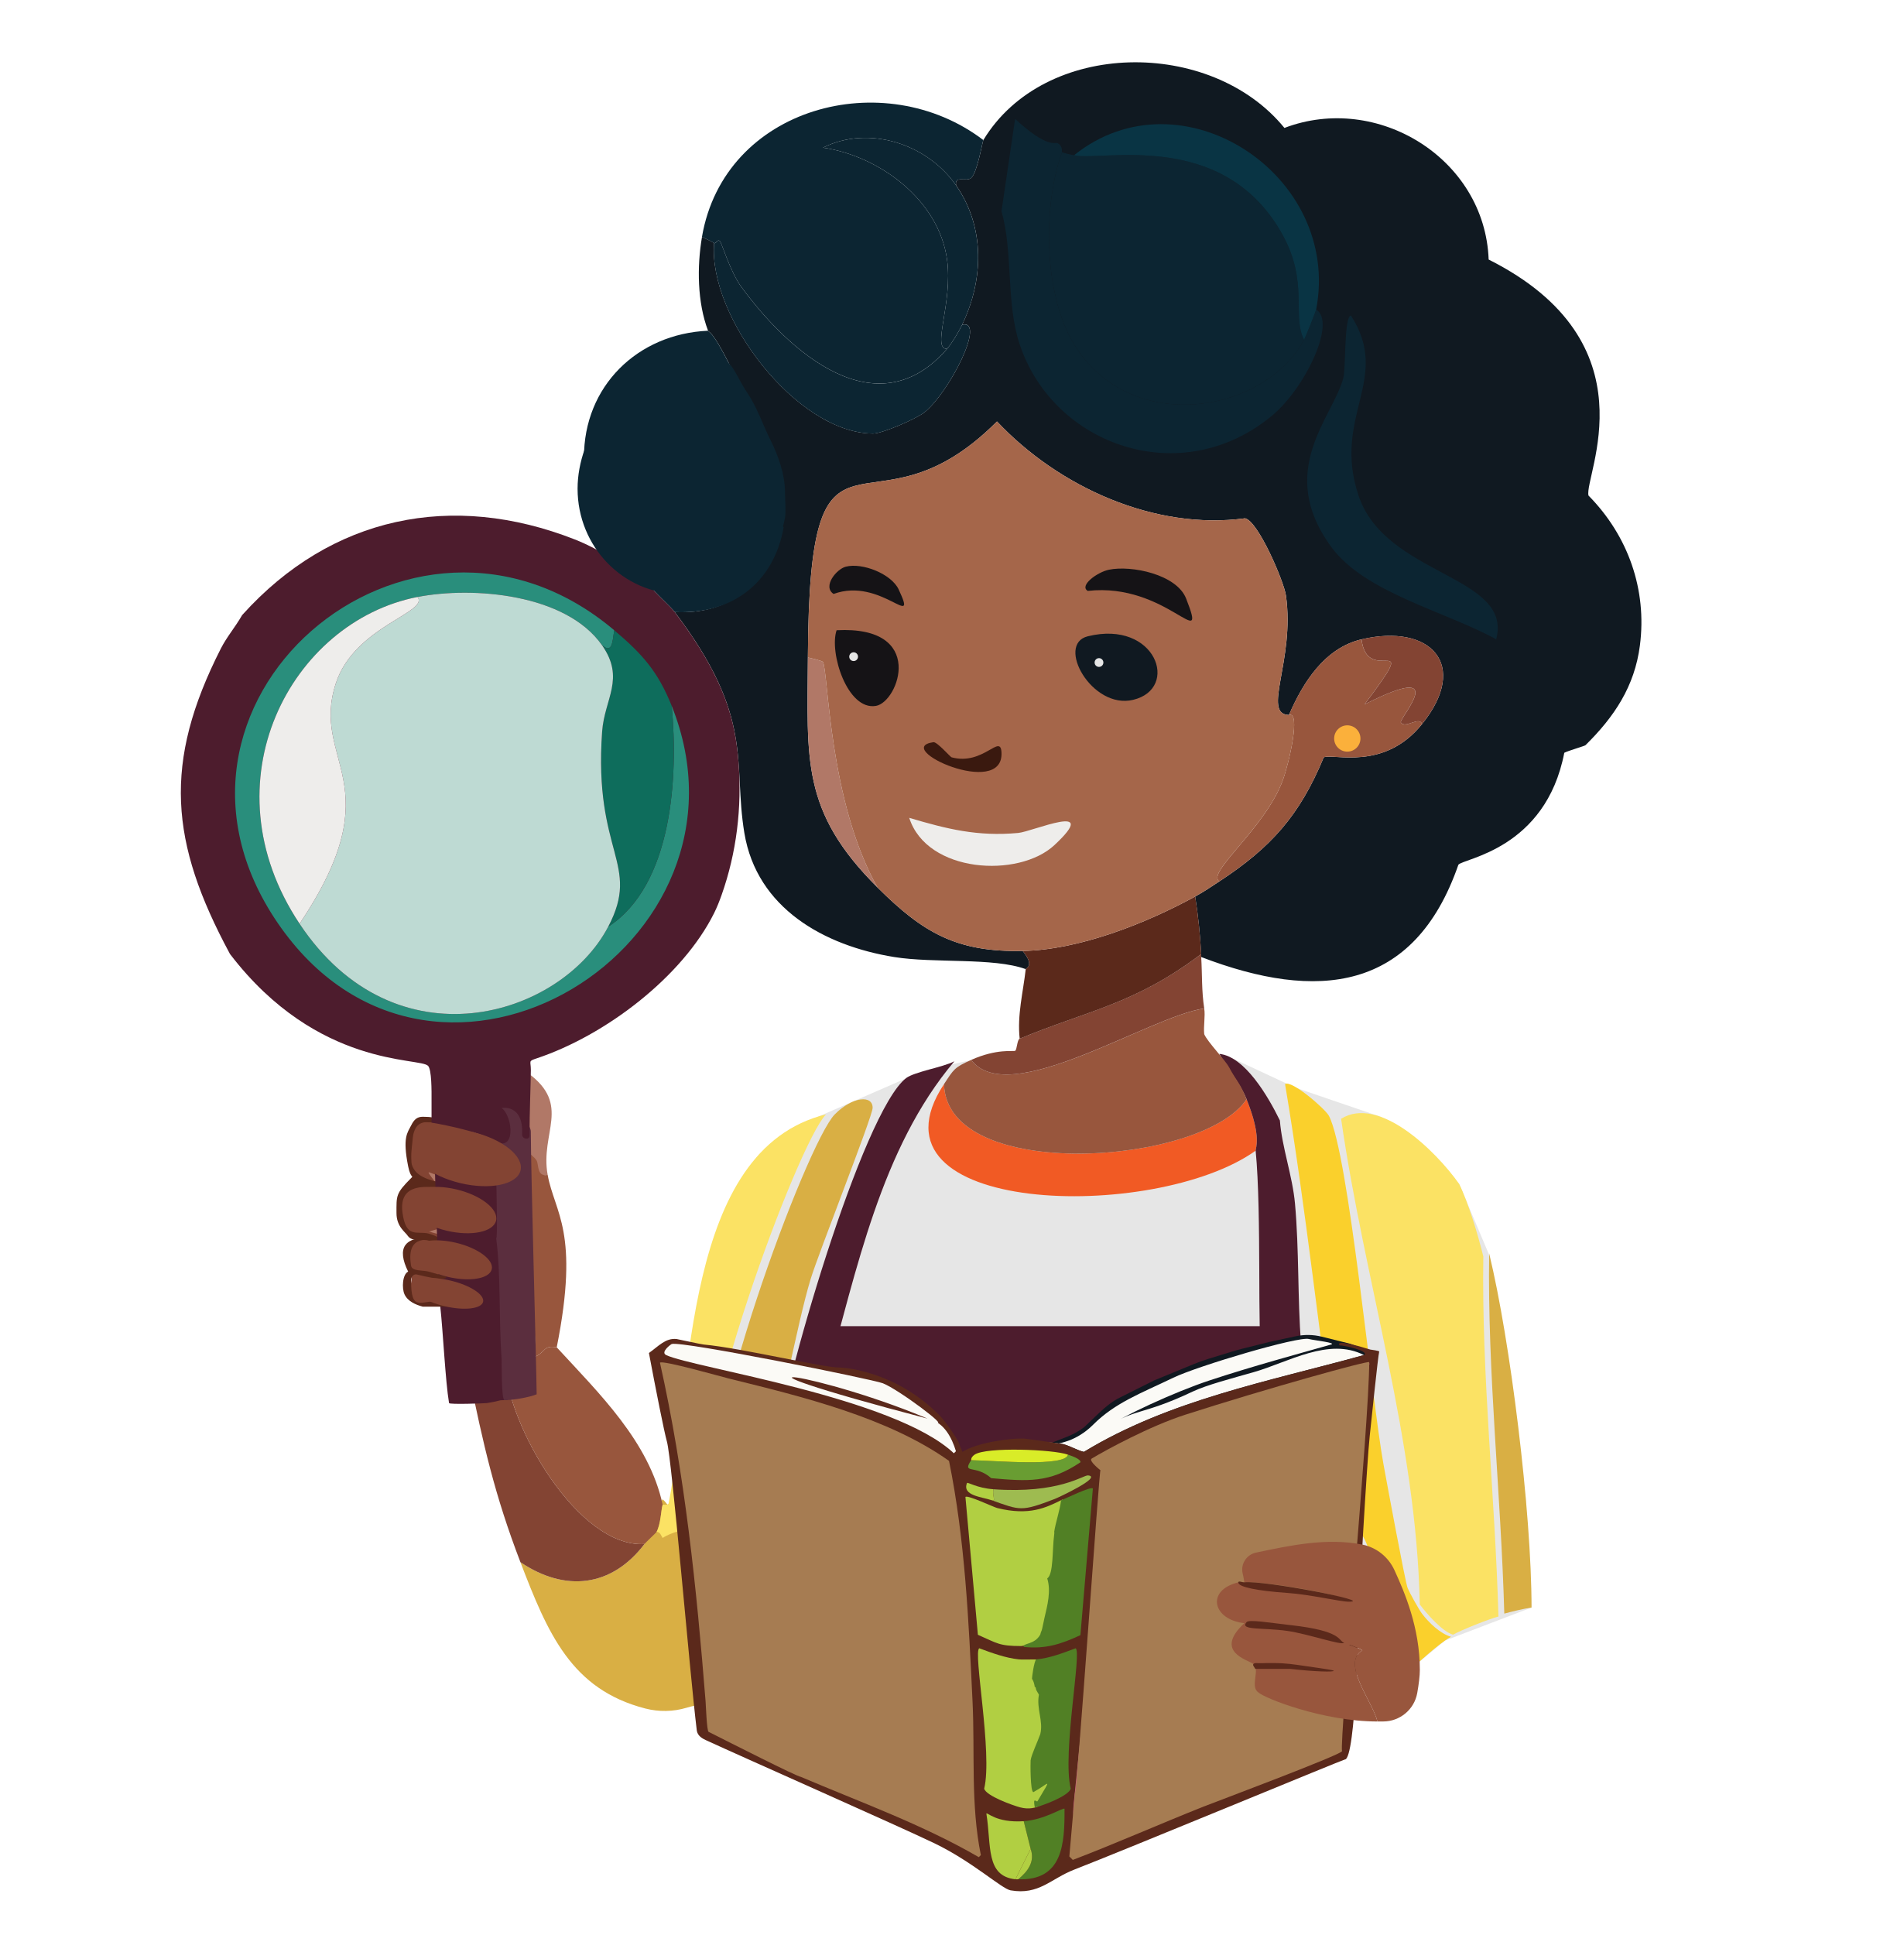
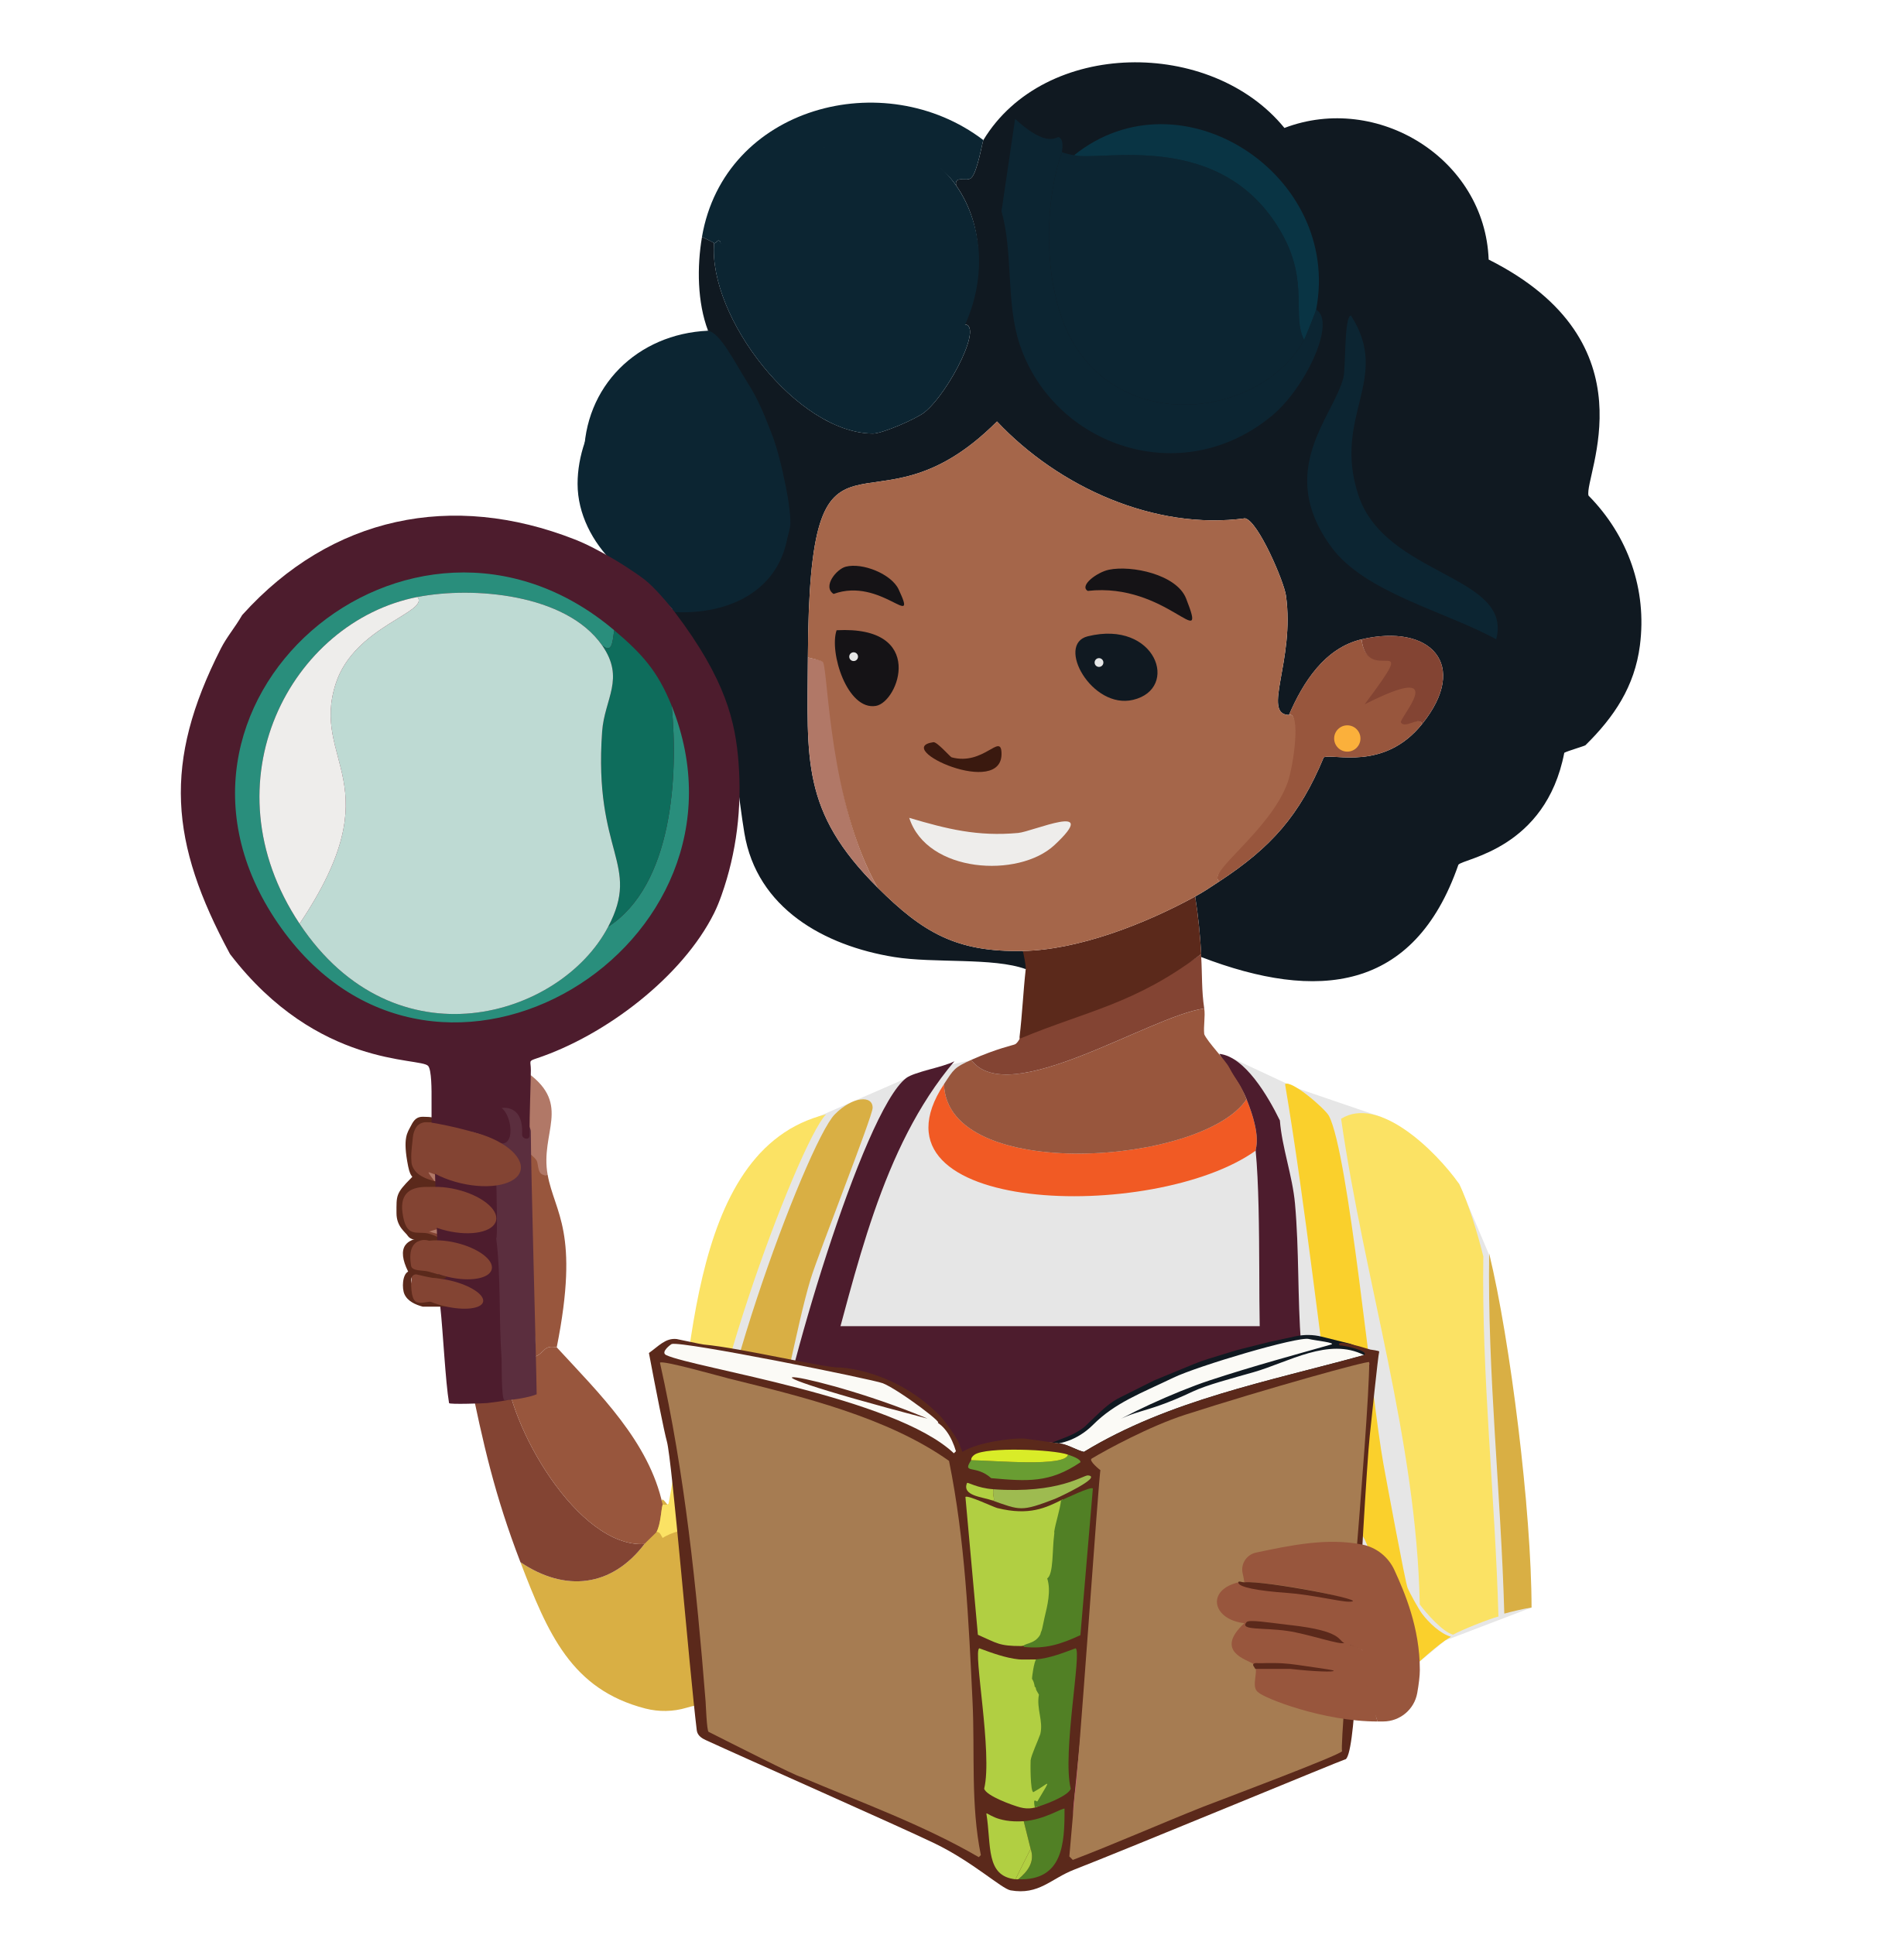
<svg xmlns="http://www.w3.org/2000/svg" viewBox="0 0 1041 1058">
  <defs>
    <style>.cls-1{fill:#834433;}.cls-1,.cls-2,.cls-3,.cls-4,.cls-5,.cls-6,.cls-7,.cls-8,.cls-9,.cls-10,.cls-11,.cls-12,.cls-13,.cls-14,.cls-15,.cls-16,.cls-17,.cls-18,.cls-19,.cls-20,.cls-21,.cls-22,.cls-23,.cls-24,.cls-25,.cls-26,.cls-27,.cls-28,.cls-29,.cls-30{stroke-width:0px;}.cls-2{fill:#3a190f;}.cls-3{fill:#4d1c2d;}.cls-4{fill:#fad02c;}.cls-5{fill:#e6e6e6;}.cls-6{fill:#eeedeb;}.cls-7{fill:#bedad3;}.cls-8{fill:#a67c52;}.cls-9{fill:#518025;}.cls-10{fill:#a5664a;}.cls-11{fill:#fbe264;}.cls-12{fill:#5b2e3e;}.cls-13{fill:#98563d;}.cls-14{fill:#b1cf42;}.cls-15{fill:#699d32;}.cls-16{fill:#298e7c;}.cls-17{fill:#151316;}.cls-18{fill:#d9af44;}.cls-19{fill:#093444;}.cls-20{fill:#fbfaf6;}.cls-21{fill:#f15a24;}.cls-22{fill:#0e6d5c;}.cls-23{fill:#5b291b;}.cls-24{fill:#9ebb50;}.cls-25{fill:#d65989;}.cls-26{fill:#d9ec28;}.cls-27{fill:#b17867;}.cls-28{fill:#fbb03b;}.cls-29{fill:#101921;}.cls-30{fill:#0c2532;}</style>
  </defs>
  <g id="white_shirt">
    <polygon class="cls-5" points="414.84 631.38 432.14 617.2 505.88 585.06 539.3 577.87 588.85 598.95 660.77 591.08 673.63 578.55 708.13 594.64 754.92 610.62 797.82 647.29 814.65 687.09 834.18 818.35 837.41 878.96 790.09 897.03 768.61 914.85 702.63 818.35 481.85 824.66 380.44 822.55 414.84 631.38" />
  </g>
  <g id="woman">
    <path class="cls-27" d="m243.93,709.65c-5.99,1.12-11.51-.78-12.78-3.19-.86-1.64.27-21.86.15-22.19-.17-.48,1.75-1.08,1.6-1.6-14.38-47.92,4.95-39.92-1.6-44.72,2.22,1.63,9.44-3.61,11.03-1.77,1.49,1.72,3.78,10.9,4.79,12.78,9.61,17.81-6.66,41.71-3.19,60.7Z" />
    <path class="cls-18" d="m376.5,840.62c20.55,28.12.58,59.33,7.32,91.28-2.54.32-5.55.99-8.5,1.87-7.3,2.18-15.1,2.29-22.49.39-40.45-10.44-53.31-41.05-68.28-80.02,24.52,16.58,49.93,13.62,67.83-9.93.73-.96,9.52-23.94,9.73-24.36,2.02-.08,13.59,19.69,14.38,20.76Z" />
    <path class="cls-1" d="m276.29,746.61c1.33,32.64,39.79,99.81,76.1,97.61-17.9,23.55-43.31,26.5-67.83,9.93-14.06-36.62-20.37-64.48-28.12-102.57q9.93-2.48,19.85-4.96Z" />
    <path class="cls-1" d="m271.08,623.4c7.75,3.44,6.74-5.01,13.48-.86.58,1.87-.65,9.71,2.49,8.85.14.52,1.43,2.72,1.6,3.19-.12.77-.57,1.09-.78,1.19-8.78,4.26-8.8,14.78-29.57,13.19-.25-.02-.87.13-1.39.47-.32.21-22.44-8.82-22.57-8.46-.17.48,2.6,4.02,3.19,4.79.32.41,23.65,9.18,23.96,9.58,1.34,1.76,3.13,2.68,3.19,3.19.27,2.28-.4,1.99,0,4.79.5,3.53-1.71.2-1.6,4.79-1.52.13-6.5,3.08-7.99,3.19-8.05.63.01.86-7.99,0-11.66-1.25-22.57,10.56-27.15-3.19-6.39-19.17,10.85-19.98,6.39-25.56-6.39-7.99-1.35-13.83-1.35-23.34,2.36-5.49,2.26-5.1,2.95-5.41,7.44-3.34,34.9,5.94,43.13,9.58Z" />
    <path class="cls-1" d="m245.53,676.11c1.83,10.93,1.21,26.46,2.64,37.42-3.27.67-6.51-.78-9.03-.68-5.28.21-6.45.92-9.58,0-.67-.2-3.28-.96-4.79-3.19-2.55-3.77,1.31-6.88,0-14.38-.58-3.34-1.63-4.36-1.6-7.99.02-1.69.07-4.15,1.6-6.39,1.36-1.99,2.47-1.73,3.19-3.19,1.79-3.63-2.79-9.77-3.19-9.58-.28.13.5,3.7,20.76,7.99Z" />
    <path class="cls-23" d="m234.35,674.51c.85.21,5.5,1.56,6.39,3.19.51.94-2.17,1.91-3.19,1.6-6.21-1.91-2.66-.95-11.35-1.61-1.18-.09-2.63-.99-3.26-2-1.28-2.04-6.15-4.97-6.15-12.37,0-9.58-.48-10.7,7.99-19.17,1.6-1.6-.19.66-1.6-6.39-3.19-15.97-.37-18.42,1.6-22.36,1.6-3.19,3.19-4.79,6.39-4.79,9.58,0,7.99,2.32,7.99,3.19l-6.02-.21c-2.48-.09-4.83,1.22-5.96,3.42-.78,1.52-1.28,3.18-1.45,4.91l-.72,7.23c-.22,2.2-.17,4.42,0,6.63.11,1.48.88,2.76,1.38,3.58,5.58,9.23,31.94,8.64,31.94,9.58,0,1.08.39,3.25-1.6,3.19-9.72-.28-39.69-11.79-36.66,10.92,1.92,14.37,7.91,9.85,14.3,11.44Z" />
-     <path class="cls-29" d="m896.68,352.87c-2.9,22.53-14.12,39.17-29.78,54.59-.44.43-9.74,3.12-11.58,4.14-10.19,52.73-55.14,57.72-57.9,61.21-24.18,69.66-77.22,74.8-140.62,50.46-.03-.55.03-1.1,0-1.65-.57-10.22-1.67-21.27-3.31-31.43,5.18-2.84,8.46-5.14,13.23-8.27,28.25-18.55,43.89-35.99,57.08-67.83,5.29-2.28,32.94,7.71,53.77-18.2,26.18-32.56,4.53-55.13-33.09-46.32-20.13,4.71-32.04,23.56-39.7,41.36-15.01-.47,3.37-29.75-1.65-65.35-1.06-7.51-15.1-40.55-22.33-42.19-49.48,6.71-101.98-17.14-135.66-52.94-70.71,70.91-102.65-19.84-103.4,129.04-.28,55.73-3.78,84.08,38.05,125.73,24.89,24.78,43.21,35.44,79.41,34.74,6.78,8.29,1.72,9.36,1.65,9.93-17.66-6.45-50.2-3.09-71.96-6.62-38.16-6.18-75.06-26.6-81.89-67.83-6.43-38.83,5.84-62.88-38.05-120.77,30.59,1.47,51.47-15.65,57.08-46.7,6.74-37.33-12.17-58.98-27.3-88.96-9.56-18.95-11.2-17.19-11.58-18.2-5.89-15.46-6.09-35.08-3.31-51.29,2.19,1.12,4.47,2.11,6.62,3.31-3.31,40.52,45.35,104,86.85,104.22,5.14.03,23.71-8.08,28.12-11.58,13.5-10.71,33.92-50.77,20.68-47.98,11.66-24.31,12.69-53.02-3.31-76.1-1.1-5.81,5.65-1.73,8.27-4.14,3.38-3.1,6.06-19.75,6.62-20.68,33.37-55.13,124.46-55.9,164.61-6.62,50.86-19.38,109.63,16.78,111.67,71.96,90.86,45.64,52,118.44,54.59,129.04,21.76,22.08,32.03,51.53,28.12,81.89Z" />
+     <path class="cls-29" d="m896.68,352.87c-2.9,22.53-14.12,39.17-29.78,54.59-.44.43-9.74,3.12-11.58,4.14-10.19,52.73-55.14,57.72-57.9,61.21-24.18,69.66-77.22,74.8-140.62,50.46-.03-.55.03-1.1,0-1.65-.57-10.22-1.67-21.27-3.31-31.43,5.18-2.84,8.46-5.14,13.23-8.27,28.25-18.55,43.89-35.99,57.08-67.83,5.29-2.28,32.94,7.71,53.77-18.2,26.18-32.56,4.53-55.13-33.09-46.32-20.13,4.71-32.04,23.56-39.7,41.36-15.01-.47,3.37-29.75-1.65-65.35-1.06-7.51-15.1-40.55-22.33-42.19-49.48,6.71-101.98-17.14-135.66-52.94-70.71,70.91-102.65-19.84-103.4,129.04-.28,55.73-3.78,84.08,38.05,125.73,24.89,24.78,43.21,35.44,79.41,34.74,6.78,8.29,1.72,9.36,1.65,9.93-17.66-6.45-50.2-3.09-71.96-6.62-38.16-6.18-75.06-26.6-81.89-67.83-6.43-38.83-3.09-64.56-46.99-122.44,30.59,1.47,60.41-13.97,66.02-45.02,6.74-37.33-12.17-58.98-27.3-88.96-9.56-18.95-11.2-17.19-11.58-18.2-5.89-15.46-6.09-35.08-3.31-51.29,2.19,1.12,4.47,2.11,6.62,3.31-3.31,40.52,45.35,104,86.85,104.22,5.14.03,23.71-8.08,28.12-11.58,13.5-10.71,33.92-50.77,20.68-47.98,11.66-24.31,12.69-53.02-3.31-76.1-1.1-5.81,5.65-1.73,8.27-4.14,3.38-3.1,6.06-19.75,6.62-20.68,33.37-55.13,124.46-55.9,164.61-6.62,50.86-19.38,109.63,16.78,111.67,71.96,90.86,45.64,52,118.44,54.59,129.04,21.76,22.08,32.03,51.53,28.12,81.89Z" />
    <path class="cls-30" d="m587.31,84.87c14.11,3.75,81.91-15.21,114.15,43.84,14.14,25.9,4.86,44.1,11.58,57.08-21.85,40.38-94.9,52.82-125.73,2.48-16.67-27.22-17.28-75.45-6.62-105.05,1.7.66,4.71,1.34,6.62,1.65Z" />
-     <path class="cls-30" d="m580.69,83.21c-10.66,29.6-10.06,77.83,6.62,105.05,30.83,50.34,103.88,37.9,125.73-2.48.88-1.63,6.45-15.67,6.62-16.54,11.19,6.95-6.03,42.94-23.99,57.9-49.63,41.35-119.64,16.62-138.14-38.88-7.59-22.79-3.44-49.73-9.93-72.79q3.72-25.23,7.44-50.46c17.85,16.44,21.92,12.61,23.16,13.23,3.22,1.61,2.22,4.86,2.48,4.96Z" />
+     <path class="cls-30" d="m580.69,83.21c-10.66,29.6-10.06,77.83,6.62,105.05,30.83,50.34,103.88,37.9,125.73-2.48.88-1.63,6.45-15.67,6.62-16.54,11.19,6.95-6.03,42.94-23.99,57.9-49.63,41.35-119.64,16.62-138.14-38.88-7.59-22.79-3.44-49.73-9.93-72.79q3.72-25.23,7.44-50.46c17.85,16.44,22.7,9.37,23.95,9.99,3.22,1.61,1.44,8.11,1.69,8.21Z" />
    <path class="cls-30" d="m738.69,172.55c22.36,34.84-10.46,54.82,4.14,98.43,14.79,44.17,84.54,43.42,75.27,78.58-28.01-15.4-71.82-25.43-90.16-50.46-30.79-42.01,1.23-71.25,6.62-92.64,1.31-5.2.34-33.91,4.14-33.91Z" />
    <path class="cls-19" d="m719.66,169.24c-.17.88-5.73,14.91-6.62,16.54-6.72-12.97,2.56-31.18-11.58-57.08-32.25-59.05-100.04-40.09-114.15-43.84,58.41-46.91,146.42,10.69,132.35,84.37Z" />
-     <path class="cls-30" d="m537.68,76.59c-.56.93-3.24,17.58-6.62,20.68-2.62,2.41-9.37-1.67-8.27,4.14-15.84-22.84-47.87-33.17-72.79-20.68,30.93,4.58,63.34,28.6,67.83,61.21,3.28,23.85-8.62,48.92,0,48.8-38.59,44.48-86.73,1.35-112.5-33.91-6.02-8.24-10.68-23.78-11.58-24.82-1.5-1.73-2.09,1.5-3.31.83-2.15-1.19-4.42-2.19-6.62-3.31,12.21-71.29,99.66-94.26,153.86-52.94Z" />
+     <path class="cls-30" d="m537.68,76.59c-.56.93-3.24,17.58-6.62,20.68-2.62,2.41-9.37-1.67-8.27,4.14-15.84-22.84-44.96-22.26-72.79-20.68,48-2.73,70.52,27.66,75,60.27,3.28,23.85-9.62,51.11-1,51-38.59,44.48-110.33,7.17-126-35-3.56-9.57-3.35-23.95-4.25-24.98-1.5-1.73-2.09,1.5-3.31.83-2.15-1.19-4.42-2.19-6.62-3.31,12.21-71.29,99.66-94.26,153.86-52.94Z" />
    <path class="cls-30" d="m517.83,190.75c2.67-3.08,6.44-9.41,8.27-13.23,13.24-2.79-7.18,37.27-20.68,47.98-4.41,3.5-22.99,11.61-28.12,11.58-41.5-.22-90.17-63.71-86.85-104.22,1.22.68,1.81-2.56,3.31-.83.9,1.03,5.56,16.57,11.58,24.82,25.76,35.27,73.9,78.39,112.5,33.91Z" />
-     <path class="cls-30" d="m522.79,101.41c16,23.08,14.97,51.8,3.31,76.1-1.84,3.83-5.6,10.16-8.27,13.23-8.62.11,3.28-24.95,0-48.8-4.48-32.61-36.9-56.63-67.83-61.21,24.92-12.49,56.96-2.16,72.79,20.68Z" />
+     <path class="cls-30" d="m522.79,101.41c16,23.08,15.87,53.29,4.21,77.59-1.84,3.83-6.5,8.67-9.17,11.75-8.62.11,3.28-24.95,0-48.8-4.48-32.61-36.9-56.63-67.83-61.21,24.92-12.49,56.96-2.16,72.79,20.68Z" />
    <path class="cls-30" d="m387.13,180.82c.38,1.01,2.02-.75,11.58,18.2-53.81,3.38-53.3,35.72-79.41,51.29-.15-39.17,29.33-67.77,67.83-69.48Z" />
-     <path class="cls-30" d="m428.49,288.35c-5.61,31.05-28.97,47.79-59.56,46.32-3.84-5.06-22.19-19.97-17.37-23.16,19.33,6.76,40.38,2.3,57.9-8.27,11.01-6.64,16.35-18.82,19.03-14.89Z" />
+     <path class="cls-30" d="m431,291c-3.91,31.31-31.47,45.15-62.06,43.67-3.84-5.06-22.19-19.97-17.37-23.16,19.33,6.76,56.41-27.16,73.43-38.51,6-4,7,10,6,18Z" />
+     <path class="cls-30" d="m429.71,266.21c1.61,7.96,2.95,18.11,2.29,21.79-4.95,27.8-32.7,35.18-60.04,36.71-22.96,1.29-56.15-26.94-56.15-60.17,0-30.41,22.39-62.81,49.73-66.86,2.54-.38,18.83-16.69,21.46-16.69,6.42,0,15.44,18.36,21.85,28.39,5.72,8.94,9.15,17.61,13.06,27.66,3.12,8.01,5.54,17.99,7.8,29.17Z" />
    <path class="cls-27" d="m299.45,642.39c-5.99,1.12-6.33-2.2-7.61-4.61-.86-1.64-3.08-4.47-3.19-4.79-.17-.48,1.75-1.08,1.6-1.6-14.38-47.92,4.95-39.92-1.6-44.72,23.96,17.57,6.58,32.6,10.8,55.72Z" />
    <path class="cls-21" d="m681.61,601.03c8.41,20.9,4.82,26.68,4.96,28.12-55.31,39.5-217.67,35.31-170.4-36.4,1.48,54.19,141.43,44.41,165.44,8.27Z" />
    <path class="cls-3" d="m699.81,612.61c1.14,14.79,6.9,30.31,8.27,45.5,2.3,25.55,1.35,51.31,3.31,76.93,6.92,32.07-19.88,8.07-21.51,4.14-2.51-6.08.07-75.5-3.31-110.02-.14-1.45,3.45-7.22-4.96-28.12-3.8-9.44-10.23-16.21-14.89-24.82,13.94,1.49,26.58,23.09,33.09,36.4Z" />
    <path class="cls-11" d="m797.82,647.29c5.06,10.28,10.46,28.33,13.23,39.7-.98,65.39,6.45,131.29,8.27,196.87-5.37,1.43-20.18,7.32-24.82,9.93-5.82-1.61-14.4-11.47-18.2-16.54-1.75-89.39-30.31-176.9-43.01-265.53,20.59-12.93,51.64,17.35,64.52,35.57Z" />
    <path class="cls-18" d="m837.41,878.96c-3.99.52-10.79,2.22-14.89,3.31-1.82-65.58-9.25-131.48-8.27-196.87,11.49,47.1,23.22,141.46,23.16,193.56Z" />
    <path class="cls-4" d="m777.41,882.15c3.8,5.07,10.16,11.16,15.97,12.78-7.6,4.27-17.69,14.38-25.4,20.43,0-31.24-15.04-55.26-18.2-64.52-3.13-9.2-4.73-10.99-4.96-11.58-.43-1.11-.2-2.96-1.65-6.62-.32-.8-.49-5.56-4.96-16.54-.67-1.65-1.43-8.1-1.65-10.75q-2.48-2.07-4.96-4.14c-10.15-69.43-17.42-139.81-28.95-208.45,3.44-2.48,21.97,13.53,23.99,17.37,10.8,20.57,23.16,153.7,29.78,190.25,1.66,9.16,11.92,64.63,13.23,67.83,1.19,2.89,6.04,11.63,7.78,13.95Z" />
    <path class="cls-13" d="m304.42,736.69c23.17,25.19,50.52,51.62,57.9,86.03-.89,2.96-.96,10.38-3.31,14.89-.22.42-5.89,5.66-6.62,6.62-36.31,2.2-74.77-64.97-76.1-97.61-.08-.54.07-1.11,0-1.65,3.91,1.65,12.64-1.67,16.54-3.31,5.26-2.21,4.34-6.38,11.58-4.96Z" />
    <path class="cls-13" d="m299.45,642.39c3.82,20.94,17.63,30.76,4.96,94.3-7.24-1.41-6.32,2.75-11.58,4.96-.28-21.66-3.22-42.81-3.31-64.52-.02-6.11,2.2-34.77-5.67-40.95.21-.1,4.67-5.62,4.79-6.39.11.33,3.93,3.15,4.79,4.79,1.27,2.41.02,8.93,6.01,7.81Z" />
    <path class="cls-11" d="m451.65,609.3c-15.44,15.64-76.98,182.11-64.52,215.07-2.22,1.77-9.05,10.04-11.58,11.58-.97.59-7.9,1.47-13.23,4.96-.79-1.08-1.29-3.39-3.31-3.31,2.35-4.5,2.42-11.93,3.31-14.89.05-.16,2.92.6,3.31-.83,12.87-65.88,7.69-193.36,86.03-212.59Z" />
    <path class="cls-18" d="m418.4,796.24c-.09.22-2.6-.69-3.31.83-1.59,3.37-1.35,10.3-1.65,10.75-3.15,4.67-15.7,11.91-21.51,16.54-12.46-32.96,49.08-199.43,64.52-215.07,9.8-9.92,20.88-10.64,20.68-3.47-.13,4.84-29.65,79.56-33.92,93.63-7.94,26.2-15.9,75.31-24.82,96.78Z" />
    <path class="cls-3" d="m440.07,796.24c-5.44-.45-11.08.32-16.54,0,3.92-37.44,48.09-188.56,71.96-206.8,4.4-3.36,19.99-5.85,26.36-9.17-40.31,47.71-53.41,114.46-70.2,173.78-.39,1.38-2.92.27-3.31,1.65-3.6,12.87-4.9,27.48-8.27,40.53Z" />
    <path class="cls-13" d="m658.45,551.4c.66,4.3-.47,9.59,0,14.06,1.84,4.31,11.39,14.03,13.54,18.01,4.66,8.61,5.82,8.12,9.62,17.56-24.01,36.14-163.95,45.92-165.44-8.27,5.35-8.11,5.54-9.08,14.89-13.23,20.36,27.32,97.08-23.81,127.39-28.12Z" />
-     <path class="cls-1" d="m656.8,521.62c.03.55-.03,1.1,0,1.65.58,9.66.16,18.37,1.65,28.12-30.31,4.31-107.03,55.45-127.39,28.12,14.19-6.31,22.89-4.42,23.99-4.96,1.04-.51,1.05-6.02,2.48-6.62,36.92-15.38,62.98-18.85,99.26-46.32Z" />
-     <path class="cls-13" d="m777.56,395.89c-20.83,25.91-48.48,15.92-53.77,18.2-13.19,31.84-28.82,49.28-57.08,67.83-7.41-4.73,25.06-28.93,34.74-55.42,3.34-9.13,9.99-37.77,3.31-35.57,7.66-17.8,19.58-36.65,39.7-41.36,3.08,26.64,33.75-7.21,1.65,35.57,48.52-24.59,18.43,7.88,19.85,9.93,2.49,3.57,10.07-3.68,11.58.83Z" />
-     <path class="cls-23" d="m656.8,521.62c-36.28,27.48-62.34,30.95-99.26,46.32-1.41-12.97,1.88-25.36,3.31-38.05.06-.56,5.12-1.64-1.65-9.93,30.69-.59,67.25-14.96,94.3-29.78,1.64,10.16,2.74,21.21,3.31,31.43Z" />
-     <path class="cls-27" d="m479.78,485.22c-41.83-41.65-38.33-70.01-38.05-125.73,1.71.36,7.92,1.81,8.27,2.48,2.92,5.67,3.17,76.11,29.78,123.25Z" />
+     <path class="cls-1" d="m656.8,521.62c.03.55-.03,1.1,0,1.65.58,9.66.16,18.37,1.65,28.12-30.31,4.31-107.03,55.45-127.39,28.12,14.19-6.31,22.84-7.98,23.94-8.52,1.04-.51,2-2,2.53-3.06,17.98-35.72,62.98-18.85,99.26-46.32Z" />
+     <path class="cls-13" d="m777.56,395.89c-20.83,25.91-48.48,15.92-53.77,18.2-13.19,31.84-28.82,49.28-57.08,67.83-7.41-4.73,25.06-28.93,34.74-55.42,3.34-9.13,9.99-37.77,3.31-35.57,7.66-17.8,19.58-36.65,39.7-41.36,3.08,26.64,36.62-9.34,4.52,33.44,48.52-24.59,16.58,8.96,18,11,2.49,3.57,9.05-2.62,10.56,1.89Z" />
+     <path class="cls-23" d="m656.8,521.62c-36.26,27.46-62.31,30.94-99.2,46.3,0,0-.02-.03-.03-.09-.05-.18-.13-.59-.11-.73,1.55-13.1,2-24.79,3.39-37.21.06-.56.16-1.89-1.48-9.71-.02-.09-.12-.15-.18-.22,30.69-.59,67.25-14.96,94.3-29.78,1.64,10.16,2.74,21.21,3.31,31.43Z" />
+     <path class="cls-27" d="m479.78,485.22c-41.83-41.65-38.33-70.01-38.05-125.73,1.71.36,8.92,1.83,9.27,2.51,2.92,5.67,2.17,76.08,28.78,123.22Z" />
    <path class="cls-1" d="m777.56,395.89c-1.51-4.5-9.09,2.75-11.58-.83-1.42-2.04,28.67-34.52-19.85-9.93,32.09-42.77,1.43-8.93-1.65-35.57,37.62-8.81,59.26,13.76,33.09,46.32Z" />
-     <path class="cls-10" d="m704.77,390.92c6.68-2.2.03,26.44-3.31,35.57-9.68,26.49-42.15,50.69-34.74,55.42-4.78,3.14-8.05,5.43-13.23,8.27-27.05,14.81-63.61,29.19-94.3,29.78-36.2.7-54.52-9.96-79.41-34.74-26.61-47.15-26.86-117.58-29.78-123.25-.35-.68-6.56-2.12-8.27-2.48.75-148.88,32.69-58.13,103.4-129.04,33.68,35.8,86.17,59.64,135.66,52.94,7.23,1.64,21.27,34.67,22.33,42.19,5.03,35.6-13.35,64.88,1.65,65.35Z" />
+     <path class="cls-10" d="m704.77,390.92c6.68-2.2,2.56,27.94-.77,37.08-9.68,26.49-44.69,49.18-37.28,53.91-4.78,3.14-8.05,5.43-13.23,8.27-27.05,14.81-63.61,29.19-94.3,29.78-36.2.7-54.52-9.96-79.41-34.74-26.61-47.15-26.86-117.58-29.78-123.25-.35-.68-6.56-2.12-8.27-2.48.75-148.88,32.69-58.13,103.4-129.04,33.68,35.8,86.17,59.64,135.66,52.94,7.23,1.64,21.27,34.67,22.33,42.19,5.03,35.6-13.35,64.88,1.65,65.35Z" />
    <path class="cls-6" d="m497.15,447.17c20.81,6.17,37.43,10.29,59.56,8.27,7.98-.73,45.7-17.49,19.85,6.62-19.59,18.27-69.73,15.35-79.41-14.89Z" />
    <path class="cls-29" d="m594.76,347.91c37.25-9.2,50.55,28.58,24.82,34.74-22.59,5.41-42.43-30.39-24.82-34.74Z" />
    <path class="cls-17" d="m457.44,344.6c49.26-2.61,33.91,39.24,21.51,41.36-15.65,2.67-25.68-29.27-21.51-41.36Z" />
    <path class="cls-17" d="m606.34,311.51c12.32-2.55,37.01,2.54,42.19,15.72,12.4,31.56-10.51-9.05-53.77-4.14-4.82-2.88,5.15-10.25,11.58-11.58Z" />
    <path class="cls-17" d="m462.41,309.86c9.17-2.4,25.03,4.01,28.95,12.41,10.92,23.37-9.66-6.99-35.57,2.48-6.21-4.08,1.6-13.58,6.62-14.89Z" />
    <path class="cls-2" d="m510.38,405.81c2-.28,9.2,8.07,9.93,8.27,17.43,4.71,26.86-13.5,27.3-2.48,1,25.28-60.34-2.59-37.22-5.79Z" />
-     <path class="cls-3" d="m272.68,645.76c2.85,21.98.61,77.44,3.61,99.2.07.54,1.73,20.6,1.18,20.6-6.39,0-1.6,0-11.18,1.6-.89.15-20.62.87-20.76,0-1.99-11.72-3.3-39.32-4.79-52.71-1.22-10.98-.93-21.9-1.6-33.54-.09-1.65-1.6-47.86-1.6-49.51,8,.86,27.09,15,35.14,14.38Z" />
+     <path class="cls-3" d="m272.68,645.76c2.85,21.98.61,77.44,3.61,99.2.07.54,1.72,20.53,1.18,20.6-3.47.45-1.47.45-11.18,1.6-.89.11-20.62.87-20.76,0-1.99-11.72-3.3-39.32-4.79-52.71-1.22-10.98-.93-21.9-1.6-33.54-.09-1.65-1.6-47.86-1.6-49.51,8,.86,27.09,15,35.14,14.38Z" />
    <path class="cls-12" d="m290.25,618.61c0,21.71,2.91,122.09,3.19,143.75-3.9,1.64-12.78,3.19-17.57,3.19-1.82,0-1.5-20.94-1.6-22.36-1.6-22.36-.34-45.9-2.95-66.06,1.49-.12-1.77-82.35-.25-82.48,3.42-.29,19.17,19.17,19.17,23.96Z" />
-     <path class="cls-3" d="m352.4,316.87c3.94,5.8,13.84,14.24,16.54,17.81,28.07,37.01,33.17,60.19,34.88,82.25,1.9,24.53-1.05,49.27-9.27,72.46-1.22,3.45-2.56,6.8-4.1,9.9-17.35,34.82-59.39,66.86-97,79.39-4.79,1.6-3.19,1.28-3.19,6.39,0,6.57-.77,23.74-.72,35.89,0,2.64-4.2,1.89-4.07-.75.85-16.75-11.2-14.39-11.18-14.38,6.39,4.79,7.99,25.56-4.79,17.57-6.67-4.17-23.96-7.99-33.54-9.58,0,0-.01-9.37,0-11.18.05-7.01.04-17.56-1.84-19.8-4.11-4.91-60.27,1.5-108.22-61.02-.1-.13-.18-.26-.26-.4-32.75-60.79-36.7-104.26-4.85-166.88,3.17-6.23,7.8-11.61,11.44-17.95.1-.17.21-.32.34-.47,48.62-53.9,114.62-67.52,181.79-41.14,7.02,2.75,13.8,6.5,20.5,10.31,2.6,1.48,16.12,9.47,17.55,11.58Z" />
+     <path class="cls-3" d="m352.4,316.87c5.58,4.24,13.84,14.24,16.54,17.81,28.07,37.01,33.17,60.19,34.88,82.25,1.9,24.53-1.05,49.27-9.27,72.46-1.22,3.45-2.56,6.8-4.1,9.9-17.35,34.82-59.39,66.86-97,79.39-4.79,1.6-3.19,1.28-3.19,6.39,0,6.57-.77,23.74-.72,35.89,0,2.64-4.2,1.89-4.07-.75.85-16.75-11.2-14.39-11.18-14.38,6.39,4.79,7.99,25.56-4.79,17.57-6.67-4.17-23.96-7.99-33.54-9.58,0,0-.01-9.37,0-11.18.05-7.01.04-17.56-1.84-19.8-4.11-4.91-60.27,1.5-108.22-61.02-.1-.13-.18-.26-.26-.4-32.75-60.79-36.7-104.26-4.85-166.88,3.17-6.23,7.8-11.61,11.44-17.95.1-.17.21-.32.34-.47,48.62-53.9,114.62-67.52,181.79-41.14,7.02,2.75,13.8,6.5,20.5,10.31,2.6,1.48,11.16,6.72,17.55,11.58Z" />
    <path class="cls-16" d="m335.85,344.6c-1.06,7.18-1.21,12.6-6.62,8.27-19.7-28.27-70.65-32.36-100.92-26.47-69.11,13.46-116.24,100.94-64.52,178.67,52.25,78.53,142.67,51.3,168.75,1.65,35.32-22.89,38.35-82.6,34.74-120.77,52.47,130.84-127.29,241.81-213.41,121.6-87.44-122.06,70.53-257.22,181.98-162.95Z" />
    <path class="cls-22" d="m367.28,385.96c3.61,38.17.58,97.88-34.74,120.77,18.16-34.57-8.07-39.92-3.31-106.71,1.28-17.99,12.71-28.91,0-47.15,5.41,4.33,5.56-1.09,6.62-8.27,15.26,12.91,23.84,22.42,31.43,41.36Z" />
    <path class="cls-7" d="m329.23,352.87c12.71,18.24,1.28,29.16,0,47.15-4.76,66.79,21.46,72.14,3.31,106.71-26.08,49.65-116.5,76.87-168.75-1.65,51.65-76.95,5.68-88.37,19.85-131.52,10.23-31.17,51.1-38.72,44.67-47.15,30.26-5.89,81.21-1.8,100.92,26.47Z" />
    <path class="cls-6" d="m228.32,326.4c6.43,8.43-34.43,15.98-44.67,47.15-14.17,43.15,31.8,54.57-19.85,131.52-51.72-77.73-4.59-165.22,64.52-178.67Z" />
    <circle class="cls-5" cx="600.91" cy="362.25" r="2.4" />
    <circle class="cls-5" cx="466.75" cy="359.05" r="2.4" />
    <path class="cls-23" d="m240.74,711.25c-.23,2.32,5.02.87,4.79,3.19h-14.38c-3.95-1.04-8.29-2.97-10.01-6.82-1.44-3.22-1.17-10.75,2.03-12.35-3.19-6.39-3.72-11.3-1.6-14.38,3.48-5.04,13.27-4.29,14.38-3.19,1.6,1.6-14.38-4.79-11.18,14.38.52,3.13,6.5,2.31,9.58,3.19,11.18,3.19,9.57,2.57,9.58,3.19.02.87-3.19,1.6-15.97-1.6-1.67-.42-3.19,1.02-3.19,3.19,0,17.42,4.79,11.18,15.97,11.18Z" />
-     <path class="cls-30" d="m429.21,268.81c0,3.71.65,10.86,0,14.38-4.93,26.57-30.23,41.53-57.5,41.53-30.87,0-55.9-25.74-55.9-57.5,0-29.06,22.3-60.02,49.51-63.89,2.52-.36,26.13-6.39,28.75-6.39,6.39,0,7.99,7.99,14.38,17.57,5.7,8.55,8.32,17.07,13,26.43,3.94,7.88,7.76,18.41,7.76,27.88Z" />
    <ellipse class="cls-1" cx="246.91" cy="661.69" rx="11.6" ry="25.01" transform="translate(-453.92 749.08) rotate(-76.65)" />
    <ellipse class="cls-1" cx="255.11" cy="632.98" rx="14.38" ry="30.35" transform="translate(-419.68 734.99) rotate(-76.65)" />
    <ellipse class="cls-1" cx="247.12" cy="688.89" rx="9.58" ry="22.36" transform="translate(-480.21 770.21) rotate(-76.65)" />
    <ellipse class="cls-1" cx="244.73" cy="707.25" rx="7.19" ry="19.97" transform="translate(-499.93 782) rotate(-76.65)" />
    <polygon class="cls-3" points="457.44 725.1 435.6 819.86 691.16 827.85 690.77 725.1 457.44 725.1" />
    <circle class="cls-28" cx="736.68" cy="403.78" r="7.19" />
  </g>
  <g id="book">
    <path class="cls-29" d="m574.64,789.02l8.92-3.49c3.34-1.31,6.49-3.08,9.34-5.27l5.97-5.72c4.22-4.05,8.65-8.16,13.94-10.65l18.15-9.08,22.09-9.1c2.41-.99,4.87-1.87,7.36-2.64l13.28-4.08c1.76-.54,3.54-1.04,5.33-1.49l15.46-3.87,14-3c4.72-1.01,9.61-.93,14.29.24l15.58,3.88,9.07,3.42,1.39,4.54-151.25,51.89-6.8.76-16.13-6.34Z" />
    <path class="cls-20" d="m715.66,732.13c3.23.81,15.47,2.06,12.1,3.03-17.98,5.14-42.15,11.6-66.55,19.66-18.7,6.18-47.6,19.43-58.99,27.23,18.3-12.52,21.18-7.56,49.91-21.18,7.71-3.65,21.73-7.29,33.28-10.59,19.05-5.44,41.14-19.23,60.38-9.37-52.04,14.41-106.41,24.5-153.14,52.94-4.28-1.02-8.47-3.92-12.86-4.54-23.05-3.26-.23,7.82,17.89-10.3,12.1-12.1,26.07-17.14,43.86-25.71,13.32-6.42,68.07-22.69,74.12-21.18Z" />
    <path class="cls-23" d="m556.84,786.58c4.26,0-.1-.53,22.95,2.73,4.39.62,8.58,3.51,12.86,4.54,46.73-28.44,101.1-38.53,153.14-52.94,3.4-2.24-11.76-5.48-13.23-5.29-1.04-.94-1.77-3.49,16.64,2.27.27.09,5.07.62,4.92,1.13-.64,2.18-4.5,39.95-5.17,46.05-1.51,13.61-5.93,91.42-6.05,98.32,0,.38-1.51,78.65-7.56,78.65-.86,0-121.05,49.78-147.97,60.21-12.84,4.97-19.25,14.05-34.79,11.34-4.88-.85-20.61-15.57-41.59-25.71-18.3-8.84-105.39-47.35-125.05-56.43-1.83-.84-4.59-2.32-4.96-5.36-4.12-33.97-13.51-147.85-16.33-157.91-1.55-5.54-6.05-28.36-9.83-48.4,5.28-3.73,9.06-8.29,15.14-7.64.72.08,13.1,2.85,14.82,3.01,20.78,1.92,65.65,12.77,74.41,12.57.63-.01,29.61,1.05,54.45,26.09,2.88,2.9,5.41,6.72,8.43,11.26,1.73,2.59,2.49,4.24,3.03,6.05.23.77,1.19,2.63,1.02,2.73,9.57-5.76,27.72-7.27,30.75-7.27Z" />
    <path class="cls-25" d="m748.81,745.45c-6.28,35.48-7.05,71.59-10.59,107.39,0,0,.12,16.93-1.39,26.01-2.65,15.89-61.75-26.09-62.89-22.6-1.3,1.96-1.53.05-3.03.38-6.07-11.6-14.72-16.6-8.32-30.63.54-1.19,8.06-9.92,9.45-10.97,13.19-9.95,22.09.12,31.01-14.37,7.76,12.74,34.3,13.34,33.65-1.13-5.89-5.4,10.69-15.18-9.83-21.93,4.22-10.06,5.25-15.86,1.51-9.45-4.33-3.7-7.65-2.63-11.34-3.03-.08,0,.48-.73-1.51-.76-6.39-.08-16.58,5.89-11.34,10.59-.28.98-.67,2.02-.76,3.03l-12.1-.76c1.54-1.85,2.44-4.21,4.54-5.67-.22-.73-2.28.12-2.65.38-1.24.87-17.48,18.55-20.8,21.93l2.27-17.02c-11.65,10.12-9.84,11.93-9.83,26.09-9.03,8.45-2.56-9.06-8.7-19.66.15,5.22,3.36,10.31,1.13,15.5-16.91-3.79-4.22-.52-1.89,1.13,5.97,4.25,6.76,14.39,4.16,20.8-5.06,12.47-13.17-7.55-12.86-13.99-.02-4.84-8.43.88-6.81,12.86-24.76-2.52-18.2,11.94-20.42,13.99-.87.81-4.36-6.86-10.59,18.15.77,1.16,19.92-5.09,20.42-6.05,3.47-6.67-9.27-3.31,5.29-9.45,2.53,10.07,22.48,19.74,30.25,14.37,4.16,9.3,10.48,11.96,25.08,20.71,7.56,4.54,27.23,30.25,27.18,30.23-.64-.25,20.46,9.85,19.71,10.61-3.03,3.03-45.84,38.7-48.4,43.86-5.69-11.3-34.06,16.51-34.79,24.2-13.59,1.83-41.12,14.61-42.35,15.13-.81.33-27.23,18.15-24.2-9.08.53-4.79,18.15-175.08,15.01-182.18-.58-1.3-4.86-3.78-4.54-5.29,45.83-28.83,100.04-38.28,151.25-53.32Z" />
    <path class="cls-8" d="m748.66,744.79c0,33.28-16.4,207.27-14.85,212.71-.72,2.09-71.45,28.59-75.63,30.25-23.32,9.26-48.15,20.24-71.59,29.2q-.95-.95-1.89-1.89,1.51-17.39,3.03-34.79c1.09,1.09,13.3-177.06,13.98-176.38,0,0-6.73-5.23-4.79-6.39,7.99-4.79,31.83-17.76,51.11-23.96,44.72-14.38,100.63-29.88,100.63-28.75Z" />
    <path class="cls-20" d="m367.28,734.86c5.81-1.72,109.81,19.26,115.45,21.47,8.75,3.43,37.21,24.9,28.74,21.18-62.01-27.23-138.74-37.05-3.03-1.51,7.63,2,11.96,9.83,14.25,17.48q-.57.57-1.13,1.13c-32.59-30.73-142.52-46.67-157.3-53.69-3.32-1.58,2.59-5.92,3.03-6.05Z" />
    <path class="cls-8" d="m398.66,753.77c39.91,9.86,86.61,21.14,120.25,45,8.77,43.15,10.75,87.63,12.86,131.59,1.34,28.04-1.08,56.28,4.54,83.95l-1.13,1.13c-30.76-17.87-64.49-29.93-97.18-43.86-2.57-.32-38.46-18.61-50.56-24.66-.99-.49-1.51-15.13-1.63-16.55-4.95-62.11-11.31-124.36-24.96-185.29,1.12-1.59,33.73,7.69,37.81,8.7Z" />
    <path class="cls-15" d="m531.01,798.39c12.8.18,51.67,3.84,52.94-3.03,1.27.46,7.11,2.26,6.81,4.16-16.88,11.45-29.03,10.42-48.78,8.7-8.64-7.69-16.06-1.93-10.97-9.83Z" />
    <path class="cls-24" d="m542.35,820.32c2.36.66.23-1.63.76-6.05,35.96,2.59,49.17-7.8,51.8-7.56,8.26.75-16.41,12.19-18.15,12.86-18.45,7.07-18.87,6.26-34.41.76Z" />
    <path class="cls-26" d="m583.95,795.36c-1.27,6.87-40.14,3.21-52.94,3.03.1-.15-.35-1.47,1.89-3.03,6.27-4.33,43.13-2.89,51.05,0Z" />
    <path class="cls-14" d="m543.11,814.27c-.52,4.42,1.6,6.71-.76,6.05-5.3-1.88-16.45-2.44-13.61-9.45.28-.68,5.4,2.76,14.37,3.4Z" />
    <path class="cls-14" d="m557.79,988.21c9.64,2.56,15.31-4.04,15.69-5,6.05-15.13,1.51-13.61,1.51-19.66,0-1.76,1.63-17.25,1.51-18.15-.39-3.06-.15-5.15-1.51-9.08-1.75-7.18,1.45-5.83,0-13.61.29-.48-1.53-5.9-1.51-6.05.28-2.1-3.05-8.84-3.03-9.08.05-.54-10.59,0-13.42-.29-7.18-.74-14.82-3.55-21.55-6.05-3.62,1.33,7.38,57.51,2.65,76.76,1.12,3.98,15.72,9.16,19.66,10.21Z" />
    <path class="cls-9" d="m556.72,1027.54c5.21-4.23,9.3-9.61,6.81-16.64q-1.89-7.56-3.78-15.13c11.26-.73,21.39-7.54,22.31-6.81.09,19.15-.89,39.42-25.33,38.57Z" />
    <path class="cls-14" d="m559.75,995.77q1.89,7.56,3.78,15.13-4.16,8.32-8.32,16.64c-16.43-1.81-13.05-18.48-15.88-35.92.42-.98,5.13,5.16,20.42,4.16Z" />
    <path class="cls-14" d="m556.72,1027.54c-.5-.02-1.02.05-1.51,0q4.16-8.32,8.32-16.64c2.49,7.03-1.6,12.41-6.81,16.64Z" />
    <path class="cls-14" d="m558.35,900.02c1.51,0,15.22-3.6,12.1-9.08,0,0,8.24-21.28,7.56-22.69-.24-.49-1.12-15.09-1.51-16.64-1.6-6.34-.64,1.88,1.51-4.54-3.49-2.18,1.1-1.41,0-9.08-.26-1.84,3.03-18.15,3.03-18.15-9.08,4.54-18.15,9.08-35.77,4.71-2.01-.5-16.47-7.38-17.39-6.04q3.4,37.67,6.81,75.34c10.65,4.66,11.57,6.16,23.67,6.16Z" />
    <path class="cls-9" d="m559.75,900.48c-.71-2.24,5.95-.98,9.08-6.81.06-.11.08-.77.76-2.27.24-.53,1.12-5.15,1.51-6.81,1.6-6.74,3.67-14.73,1.51-21.55,3.49-2.32,2.68-15.66,3.78-23.82.26-1.96-.01-1.44,0-1.51.74-5.09,3.15-11.96,3.78-17.39,1.97-.69,16.47-7.86,17.39-6.43q-3.4,40.08-6.81,80.16c-10.65,4.96-19.18,7.7-31.01,6.43Z" />
    <path class="cls-9" d="m565.8,988.21c-1.19-6.36.99-2.51,1.51-3.4,8.23-13.92,6.43-9.71-2.27-4.92-1.76-.11-1.63-16.49-1.51-17.39.39-3.06,3.93-10.44,5.29-14.37,1.75-7.18-2.21-13.77-.76-21.55-.29-.48-1.49-2.5-1.51-2.65-.28-2.1-.75-1.43-.76-1.51-.41-3.24-1.49-4.3-1.51-4.54-.05-.54,1.02-9.14,2.27-10.59,7.2-.55,14.82-3.55,21.55-6.05,3.62,1.33-7.38,57.51-2.65,76.76-1.12,3.98-15.64,9.49-19.66,10.21Z" />
  </g>
  <g id="hand">
    <path class="cls-13" d="m744.83,844.52c7.79,1.55,14.33,6.78,17.63,14,5.56,12.15,13.88,31.38,13.88,54.6,0,3.22-.58,7.82-1.42,12.56-1.59,9.02-9.48,15.57-18.63,15.57h-3.11c-2.87-11.23-20.03-31.95-8.27-38.88-.19-.65-8.32-3.59-9.93-4.14,5.81-5.86-2.86-13.8,0-19.85,22.93-2.72-43.75-14.38-54.59-13.23-.27-2.04-.65-3.59-.95-4.96-1.13-5.13,2.19-10.18,7.32-11.27,19.23-4.07,38.98-8.19,58.07-4.39Z" />
-     <path class="cls-13" d="m734.29,874.17c.19.09,6.91,1.26,6.39,1.6-1.49.98,1.87,18.85-3.19,23.96-6.69-2.27-14.71-9.71-17.57-6.39,0,0,6.39,1.6,14.38,4.79,1.57.63,10.43,3.6,10.62,4.25-11.76,6.93,5.4,27.65,8.27,38.88-29.78,0-62.02-12.78-65.21-15.97-4.6-3.13,1.14-12.6-2.62-15.46-3.11-2.36-21.85-6.65-4.96-22.33-17.19-1.83-21.32-17.91-3.31-22.33.61.78,3.14.19,4.5,1.03,2.12,1.31,5.75,1.52,6.39,1.6,8.49,1,43.13,4.79,46.32,6.39Z" />
+     <path class="cls-13" d="m734.29,874.17c.19.09,6.91,1.26,6.39,1.6-1.49.98,1.87,18.85-3.19,23.96-6.69-2.27-14.71-9.71-17.57-6.39,0,0,6.39,1.6,14.38,4.79,1.57.63,10.71,2.87,10.62,4.25-.96,13.61,5.4,27.65,8.27,38.88-29.78,0-62.02-12.78-65.21-15.97-4.6-3.13,1.14-12.6-2.62-15.46-3.11-2.36-21.85-6.65-4.96-22.33-17.19-1.83-21.32-17.91-3.31-22.33.61.78,3.14.19,4.5,1.03,2.12,1.31,5.75,1.52,6.39,1.6,8.49,1,43.13,4.79,46.32,6.39Z" />
    <path class="cls-23" d="m680.38,865.15c10.84-1.15,71.82,10.61,57.1,10.61-4.79,0-20.92-3.92-33.54-4.79-15.99-1.11-27.15-3.19-26.86-5.82.1-.94,2.24.11,3.31,0Z" />
    <path class="cls-23" d="m695.95,912.5c-6.97,0-9.58,0-9.58,0-.4-.87-1.65-2.07-1.02-2.68.89-.87,2.12-.29,5.16-.45,1.11-.06,2.32-.06,5.44-.06,7.49,0,11.61.75,17.57,1.6,13.51,1.93,15.75,2.32,15.73,2.64-.04.68-9.34.56-23.72-1.04-.21-.02-4.4,0-9.58,0Z" />
    <path class="cls-23" d="m734.98,898.24c-1.52,1.54-19.86-4.9-31.04-6.5-13.41-1.92-26.34-.19-22.36-4.79,1.39-1.62,12.31.3,23.96,1.6,28.75,3.19,26.01,8.53,29.44,9.7Z" />
  </g>
</svg>
